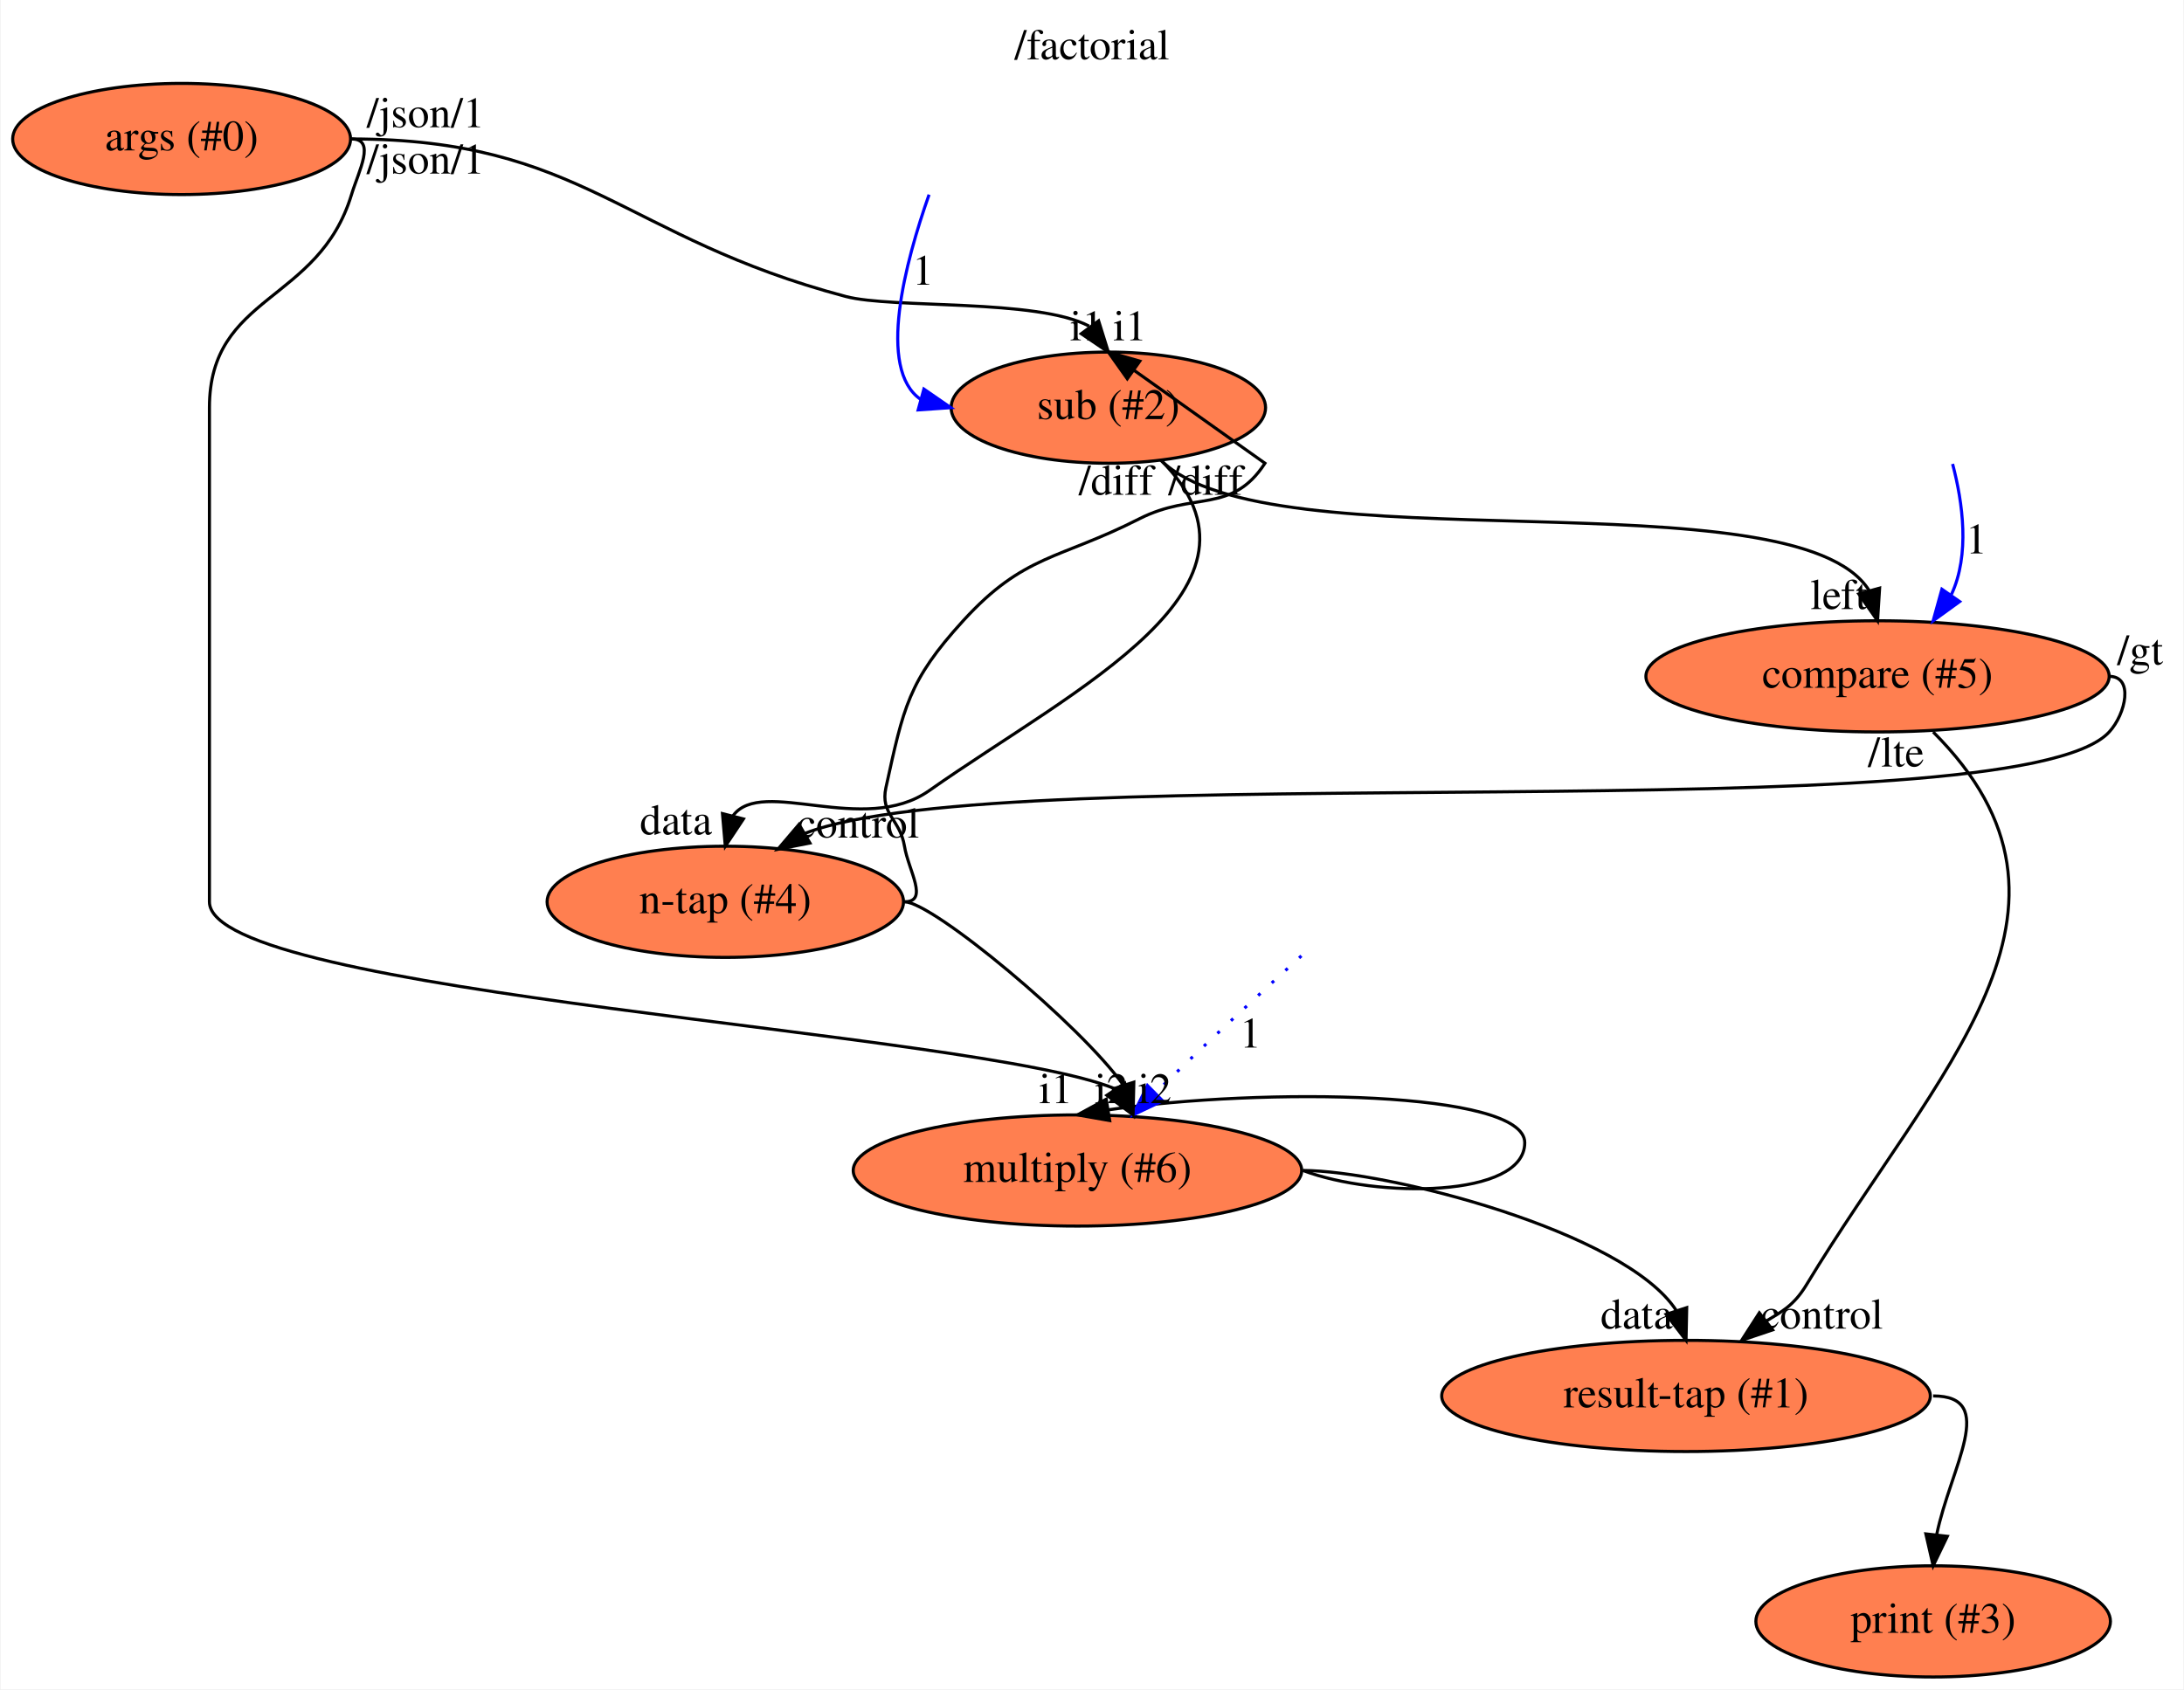
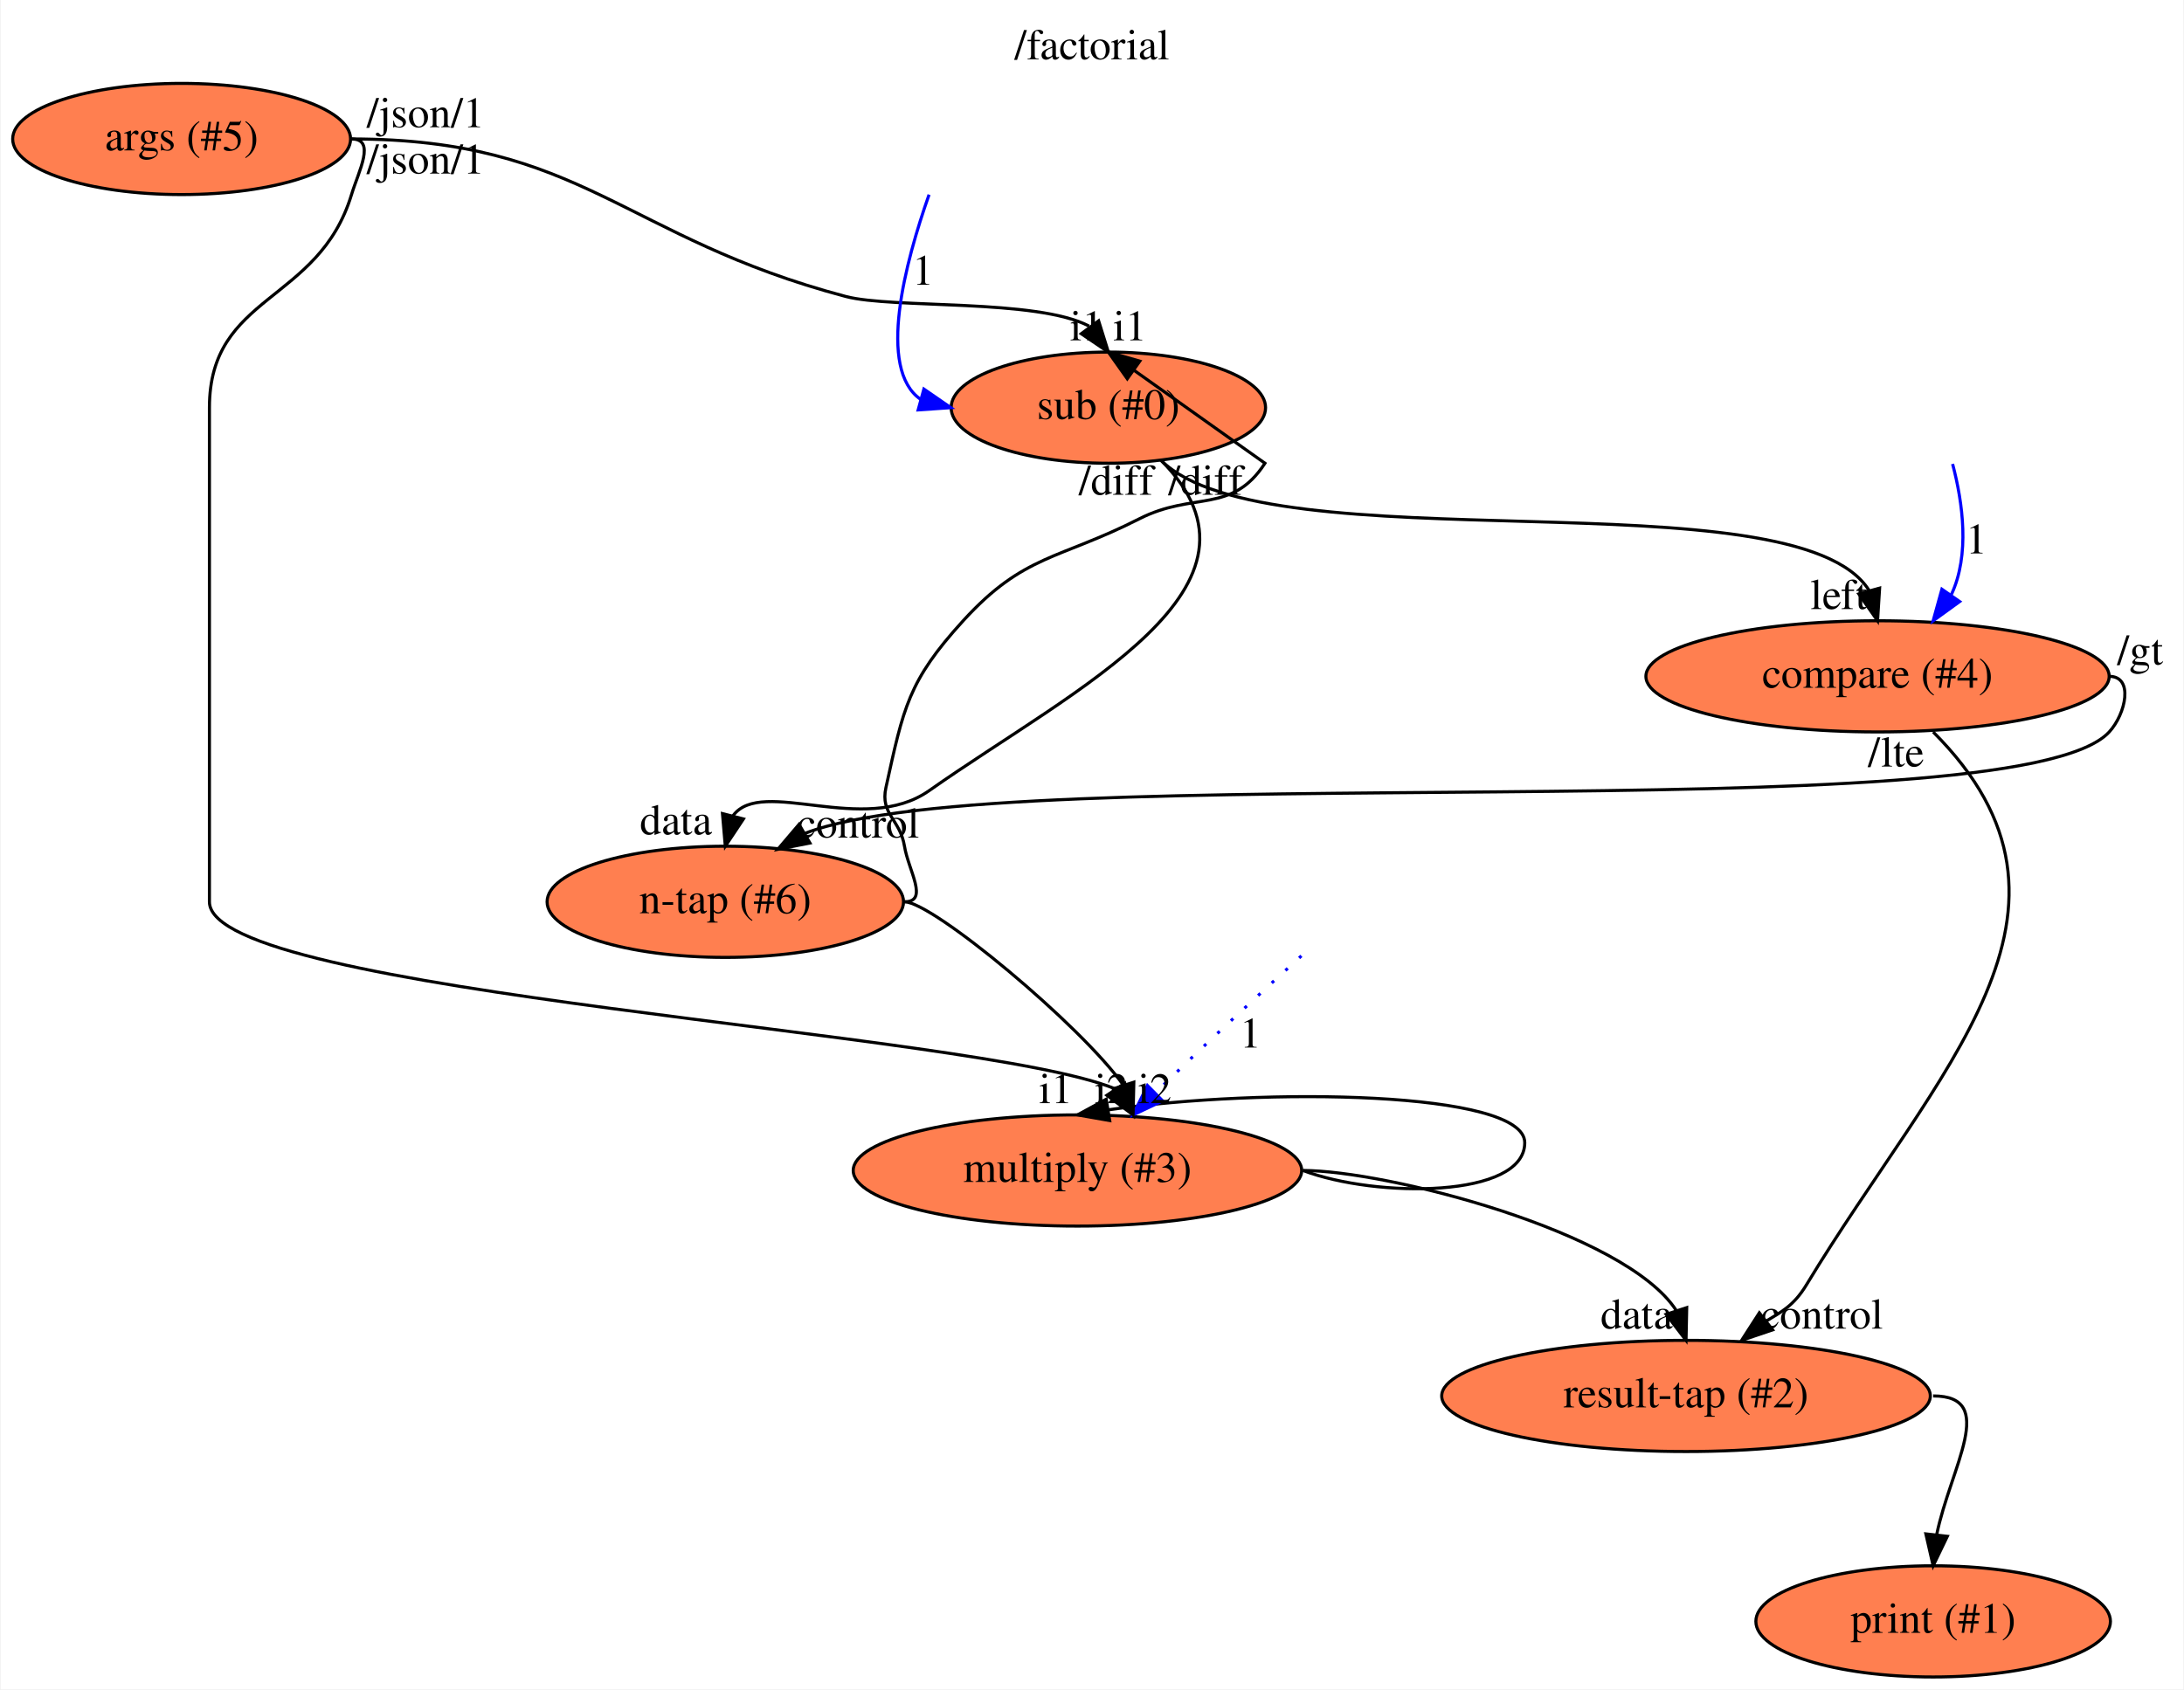
<svg xmlns="http://www.w3.org/2000/svg" xmlns:xlink="http://www.w3.org/1999/xlink" width="707pt" height="547pt" viewBox="0.00 0.00 706.60 547.00">
  <g id="graph0" class="graph" transform="scale(1 1) rotate(0) translate(4 543)">
    <polygon fill="#ffffff" stroke="transparent" points="-4,4 -4,-543 702.595,-543 702.595,4 -4,4" />
    <text text-anchor="middle" x="349.298" y="-523.8" font-family="Times,serif" font-size="14.00" fill="#000000">/factorial</text>
    <g id="node1" class="node">
      <g id="a_node1">
-         <a xlink:href="file:///home/travis/build/andrewdavidmackenzie/flow/flowr/src/lib/flowruntime/args/get.html" xlink:title="args (#0)">
+         <a xlink:href="file:///home/travis/build/andrewdavidmackenzie/flow/flowr/src/lib/flowruntime/args/get.html" xlink:title="args (#5)">
          <ellipse fill="#ff7f50" stroke="#000000" cx="54.595" cy="-498" rx="54.691" ry="18" />
-           <text text-anchor="middle" x="54.595" y="-494.3" font-family="Times,serif" font-size="14.00" fill="#000000">args (#0)</text>
+           <text text-anchor="middle" x="54.595" y="-494.3" font-family="Times,serif" font-size="14.00" fill="#000000">args (#5)</text>
        </a>
      </g>
    </g>
    <g id="node2" class="node">
      <g id="a_node2">
-         <a xlink:href="file:///home/travis/build/andrewdavidmackenzie/flow/flowstdlib/math/multiply/multiply.html" xlink:title="multiply (#6)">
+         <a xlink:href="file:///home/travis/build/andrewdavidmackenzie/flow/flowstdlib/math/multiply/multiply.html" xlink:title="multiply (#3)">
          <ellipse fill="#ff7f50" stroke="#000000" cx="344.595" cy="-164" rx="72.588" ry="18" />
-           <text text-anchor="middle" x="344.595" y="-160.3" font-family="Times,serif" font-size="14.00" fill="#000000">multiply (#6)</text>
+           <text text-anchor="middle" x="344.595" y="-160.3" font-family="Times,serif" font-size="14.00" fill="#000000">multiply (#3)</text>
        </a>
      </g>
    </g>
    <g id="edge1" class="edge">
      <path fill="none" stroke="#000000" d="M109.595,-498C117.595,-498 111.913,-487.657 109.595,-480 98.915,-444.725 63.595,-447.857 63.595,-411 63.595,-411 63.595,-411 63.595,-251 63.595,-221.1 312.081,-209.119 356.972,-190.363" />
      <polygon fill="#000000" stroke="#000000" points="359.92,-192.252 362.595,-182 354.111,-188.346 359.92,-192.252" />
      <text text-anchor="middle" x="355.595" y="-185.8" font-family="Times,serif" font-size="14.00" fill="#000000">i2</text>
      <text text-anchor="middle" x="133.595" y="-501.8" font-family="Times,serif" font-size="14.00" fill="#000000">/json/1</text>
    </g>
    <g id="node3" class="node">
      <g id="a_node3">
-         <a xlink:href="file:///home/travis/build/andrewdavidmackenzie/flow/flowstdlib/math/subtract/subtract.html" xlink:title="sub (#2)">
+         <a xlink:href="file:///home/travis/build/andrewdavidmackenzie/flow/flowstdlib/math/subtract/subtract.html" xlink:title="sub (#0)">
          <ellipse fill="#ff7f50" stroke="#000000" cx="354.595" cy="-411" rx="50.892" ry="18" />
-           <text text-anchor="middle" x="354.595" y="-407.3" font-family="Times,serif" font-size="14.00" fill="#000000">sub (#2)</text>
+           <text text-anchor="middle" x="354.595" y="-407.3" font-family="Times,serif" font-size="14.00" fill="#000000">sub (#0)</text>
        </a>
      </g>
    </g>
    <g id="edge2" class="edge">
      <path fill="none" stroke="#000000" d="M109.595,-498C184.231,-498 197.441,-466.088 269.595,-447 284.761,-442.988 331.396,-446.359 348.35,-437.408" />
      <polygon fill="#000000" stroke="#000000" points="351.442,-439.115 354.595,-429 345.823,-434.941 351.442,-439.115" />
      <text text-anchor="middle" x="347.595" y="-432.8" font-family="Times,serif" font-size="14.00" fill="#000000">i1</text>
      <text text-anchor="middle" x="133.595" y="-486.8" font-family="Times,serif" font-size="14.00" fill="#000000">/json/1</text>
    </g>
    <g id="edge4" class="edge">
      <path fill="none" stroke="#000000" d="M417.595,-164C441.389,-155 489.389,-155 489.389,-173 489.389,-189.84 404.902,-190.925 354.49,-183.626" />
      <polygon fill="#000000" stroke="#000000" points="355.03,-180.167 344.595,-182 353.895,-187.075 355.03,-180.167" />
      <text text-anchor="middle" x="337.595" y="-185.8" font-family="Times,serif" font-size="14.00" fill="#000000">i1</text>
    </g>
    <g id="node5" class="node">
      <g id="a_node5">
-         <a xlink:href="file:///home/travis/build/andrewdavidmackenzie/flow/flowstdlib/control/tap/tap.html" xlink:title="result-tap (#1)">
+         <a xlink:href="file:///home/travis/build/andrewdavidmackenzie/flow/flowstdlib/control/tap/tap.html" xlink:title="result-tap (#2)">
          <ellipse fill="#ff7f50" stroke="#000000" cx="541.595" cy="-91" rx="79.087" ry="18" />
-           <text text-anchor="middle" x="541.595" y="-87.3" font-family="Times,serif" font-size="14.00" fill="#000000">result-tap (#1)</text>
+           <text text-anchor="middle" x="541.595" y="-87.3" font-family="Times,serif" font-size="14.00" fill="#000000">result-tap (#2)</text>
        </a>
      </g>
    </g>
    <g id="edge5" class="edge">
      <path fill="none" stroke="#000000" d="M417.595,-164C444.443,-164 521.826,-144.284 538.433,-118.676" />
      <polygon fill="#000000" stroke="#000000" points="541.816,-119.593 541.595,-109 535.162,-117.418 541.816,-119.593" />
      <text text-anchor="middle" x="525.595" y="-112.8" font-family="Times,serif" font-size="14.00" fill="#000000">data</text>
    </g>
    <g id="node7" class="node">
      <g id="a_node7">
-         <a xlink:href="file:///home/travis/build/andrewdavidmackenzie/flow/flowstdlib/control/tap/tap.html" xlink:title="n-tap (#4)">
+         <a xlink:href="file:///home/travis/build/andrewdavidmackenzie/flow/flowstdlib/control/tap/tap.html" xlink:title="n-tap (#6)">
          <ellipse fill="#ff7f50" stroke="#000000" cx="230.595" cy="-251" rx="57.69" ry="18" />
-           <text text-anchor="middle" x="230.595" y="-247.3" font-family="Times,serif" font-size="14.00" fill="#000000">n-tap (#4)</text>
+           <text text-anchor="middle" x="230.595" y="-247.3" font-family="Times,serif" font-size="14.00" fill="#000000">n-tap (#6)</text>
        </a>
      </g>
    </g>
    <g id="edge7" class="edge">
      <path fill="none" stroke="#000000" d="M371.595,-394C412.66,-352.935 344.101,-320.404 296.595,-287 275.416,-272.107 242.447,-291.574 233.126,-278.906" />
      <polygon fill="#000000" stroke="#000000" points="236.462,-277.822 230.595,-269 229.68,-279.555 236.462,-277.822" />
      <text text-anchor="middle" x="214.595" y="-272.8" font-family="Times,serif" font-size="14.00" fill="#000000">data</text>
      <text text-anchor="middle" x="357.095" y="-382.8" font-family="Times,serif" font-size="14.00" fill="#000000">/diff</text>
    </g>
    <g id="node8" class="node">
      <g id="a_node8">
-         <a xlink:href="file:///home/travis/build/andrewdavidmackenzie/flow/flowstdlib/math/compare/compare.html" xlink:title="compare (#5)">
+         <a xlink:href="file:///home/travis/build/andrewdavidmackenzie/flow/flowstdlib/math/compare/compare.html" xlink:title="compare (#4)">
          <ellipse fill="#ff7f50" stroke="#000000" cx="603.595" cy="-324" rx="74.987" ry="18" />
-           <text text-anchor="middle" x="603.595" y="-320.3" font-family="Times,serif" font-size="14.00" fill="#000000">compare (#5)</text>
+           <text text-anchor="middle" x="603.595" y="-320.3" font-family="Times,serif" font-size="14.00" fill="#000000">compare (#4)</text>
        </a>
      </g>
    </g>
    <g id="edge8" class="edge">
      <path fill="none" stroke="#000000" d="M371.595,-394C406.328,-359.267 577.001,-389.837 600.831,-351.853" />
      <polygon fill="#000000" stroke="#000000" points="604.263,-352.574 603.595,-342 597.524,-350.683 604.263,-352.574" />
      <text text-anchor="middle" x="591.095" y="-345.8" font-family="Times,serif" font-size="14.00" fill="#000000">left</text>
      <text text-anchor="middle" x="386.095" y="-382.8" font-family="Times,serif" font-size="14.00" fill="#000000">/diff</text>
    </g>
    <g id="edge3" class="edge">
      <path fill="none" stroke="#0000ff" stroke-dasharray="1,5" d="M417.081,-233.49C403.963,-221.579 386.166,-205.149 369.925,-189.25" />
      <polygon fill="#0000ff" stroke="#0000ff" points="372.166,-186.543 362.595,-182 367.244,-191.52 372.166,-186.543" />
      <text text-anchor="middle" x="400.595" y="-203.8" font-family="Times,serif" font-size="14.00" fill="#000000">1</text>
    </g>
    <g id="node10" class="node">
      <g id="a_node10">
-         <a xlink:href="file:///home/travis/build/andrewdavidmackenzie/flow/flowr/src/lib/flowruntime/stdio/stdout.html" xlink:title="print (#3)">
+         <a xlink:href="file:///home/travis/build/andrewdavidmackenzie/flow/flowr/src/lib/flowruntime/stdio/stdout.html" xlink:title="print (#1)">
          <ellipse fill="#ff7f50" stroke="#000000" cx="621.595" cy="-18" rx="57.391" ry="18" />
-           <text text-anchor="middle" x="621.595" y="-14.3" font-family="Times,serif" font-size="14.00" fill="#000000">print (#3)</text>
+           <text text-anchor="middle" x="621.595" y="-14.3" font-family="Times,serif" font-size="14.00" fill="#000000">print (#1)</text>
        </a>
      </g>
    </g>
    <g id="edge14" class="edge">
      <path fill="none" stroke="#000000" d="M621.595,-91C642.793,-91 627.226,-68.022 622.717,-45.977" />
      <polygon fill="#000000" stroke="#000000" points="626.191,-45.546 621.595,-36 619.234,-46.328 626.191,-45.546" />
    </g>
    <g id="edge6" class="edge">
      <path fill="none" stroke="#0000ff" d="M296.556,-479.974C288.909,-458.273 279.566,-423.514 293.842,-413.674" />
      <polygon fill="#0000ff" stroke="#0000ff" points="294.876,-417.019 303.595,-411 293.026,-410.268 294.876,-417.019" />
      <text text-anchor="middle" x="294.595" y="-450.8" font-family="Times,serif" font-size="14.00" fill="#000000">1</text>
    </g>
    <g id="edge12" class="edge">
      <path fill="none" stroke="#000000" d="M288.595,-251C297.685,-251 345.655,-211.084 359.483,-191.601" />
      <polygon fill="#000000" stroke="#000000" points="362.841,-192.592 362.595,-182 356.182,-190.434 362.841,-192.592" />
      <text text-anchor="middle" x="369.595" y="-185.8" font-family="Times,serif" font-size="14.00" fill="#000000">i2</text>
    </g>
    <g id="edge13" class="edge">
      <path fill="none" stroke="#000000" d="M288.595,-251C296.595,-251 289.877,-261.103 288.595,-269 287.177,-277.741 280.69,-279.352 282.595,-288 288.284,-313.828 289.766,-322.466 307.595,-342 327.329,-363.621 338.505,-361.727 364.595,-375 382.222,-383.968 394.499,-376.427 405.291,-393 405.291,-393 377.365,-412.83 362.966,-423.055" />
      <polygon fill="#000000" stroke="#000000" points="360.722,-420.356 354.595,-429 364.775,-426.064 360.722,-420.356" />
      <text text-anchor="middle" x="361.595" y="-432.8" font-family="Times,serif" font-size="14.00" fill="#000000">i1</text>
    </g>
    <g id="edge11" class="edge">
      <path fill="none" stroke="#000000" d="M621.595,-306C679.306,-248.289 622.813,-196.848 580.595,-127 576.422,-120.096 572.426,-118.245 567.715,-115.332" />
      <polygon fill="#000000" stroke="#000000" points="569.633,-112.389 559.595,-109 565.329,-117.909 569.633,-112.389" />
      <text text-anchor="middle" x="585.595" y="-112.8" font-family="Times,serif" font-size="14.00" fill="#000000">control</text>
      <text text-anchor="middle" x="609.595" y="-294.8" font-family="Times,serif" font-size="14.00" fill="#000000">/lte</text>
    </g>
    <g id="edge10" class="edge">
      <path fill="none" stroke="#000000" d="M678.595,-324C686.595,-324 683.998,-311.9 678.595,-306 647.967,-272.553 321.819,-298.646 256.432,-273.171" />
      <polygon fill="#000000" stroke="#000000" points="257.994,-270.029 247.595,-268 254.459,-276.071 257.994,-270.029" />
      <text text-anchor="middle" x="273.595" y="-271.8" font-family="Times,serif" font-size="14.00" fill="#000000">control</text>
      <text text-anchor="middle" x="688.595" y="-327.8" font-family="Times,serif" font-size="14.00" fill="#000000">/gt</text>
    </g>
    <g id="edge9" class="edge">
      <path fill="none" stroke="#0000ff" d="M627.889,-392.773C631.216,-380.141 633.505,-363.354 627.519,-350.525" />
      <polygon fill="#0000ff" stroke="#0000ff" points="630.176,-348.215 621.595,-342 624.428,-352.209 630.176,-348.215" />
      <text text-anchor="middle" x="635.595" y="-363.8" font-family="Times,serif" font-size="14.00" fill="#000000">1</text>
    </g>
  </g>
</svg>
